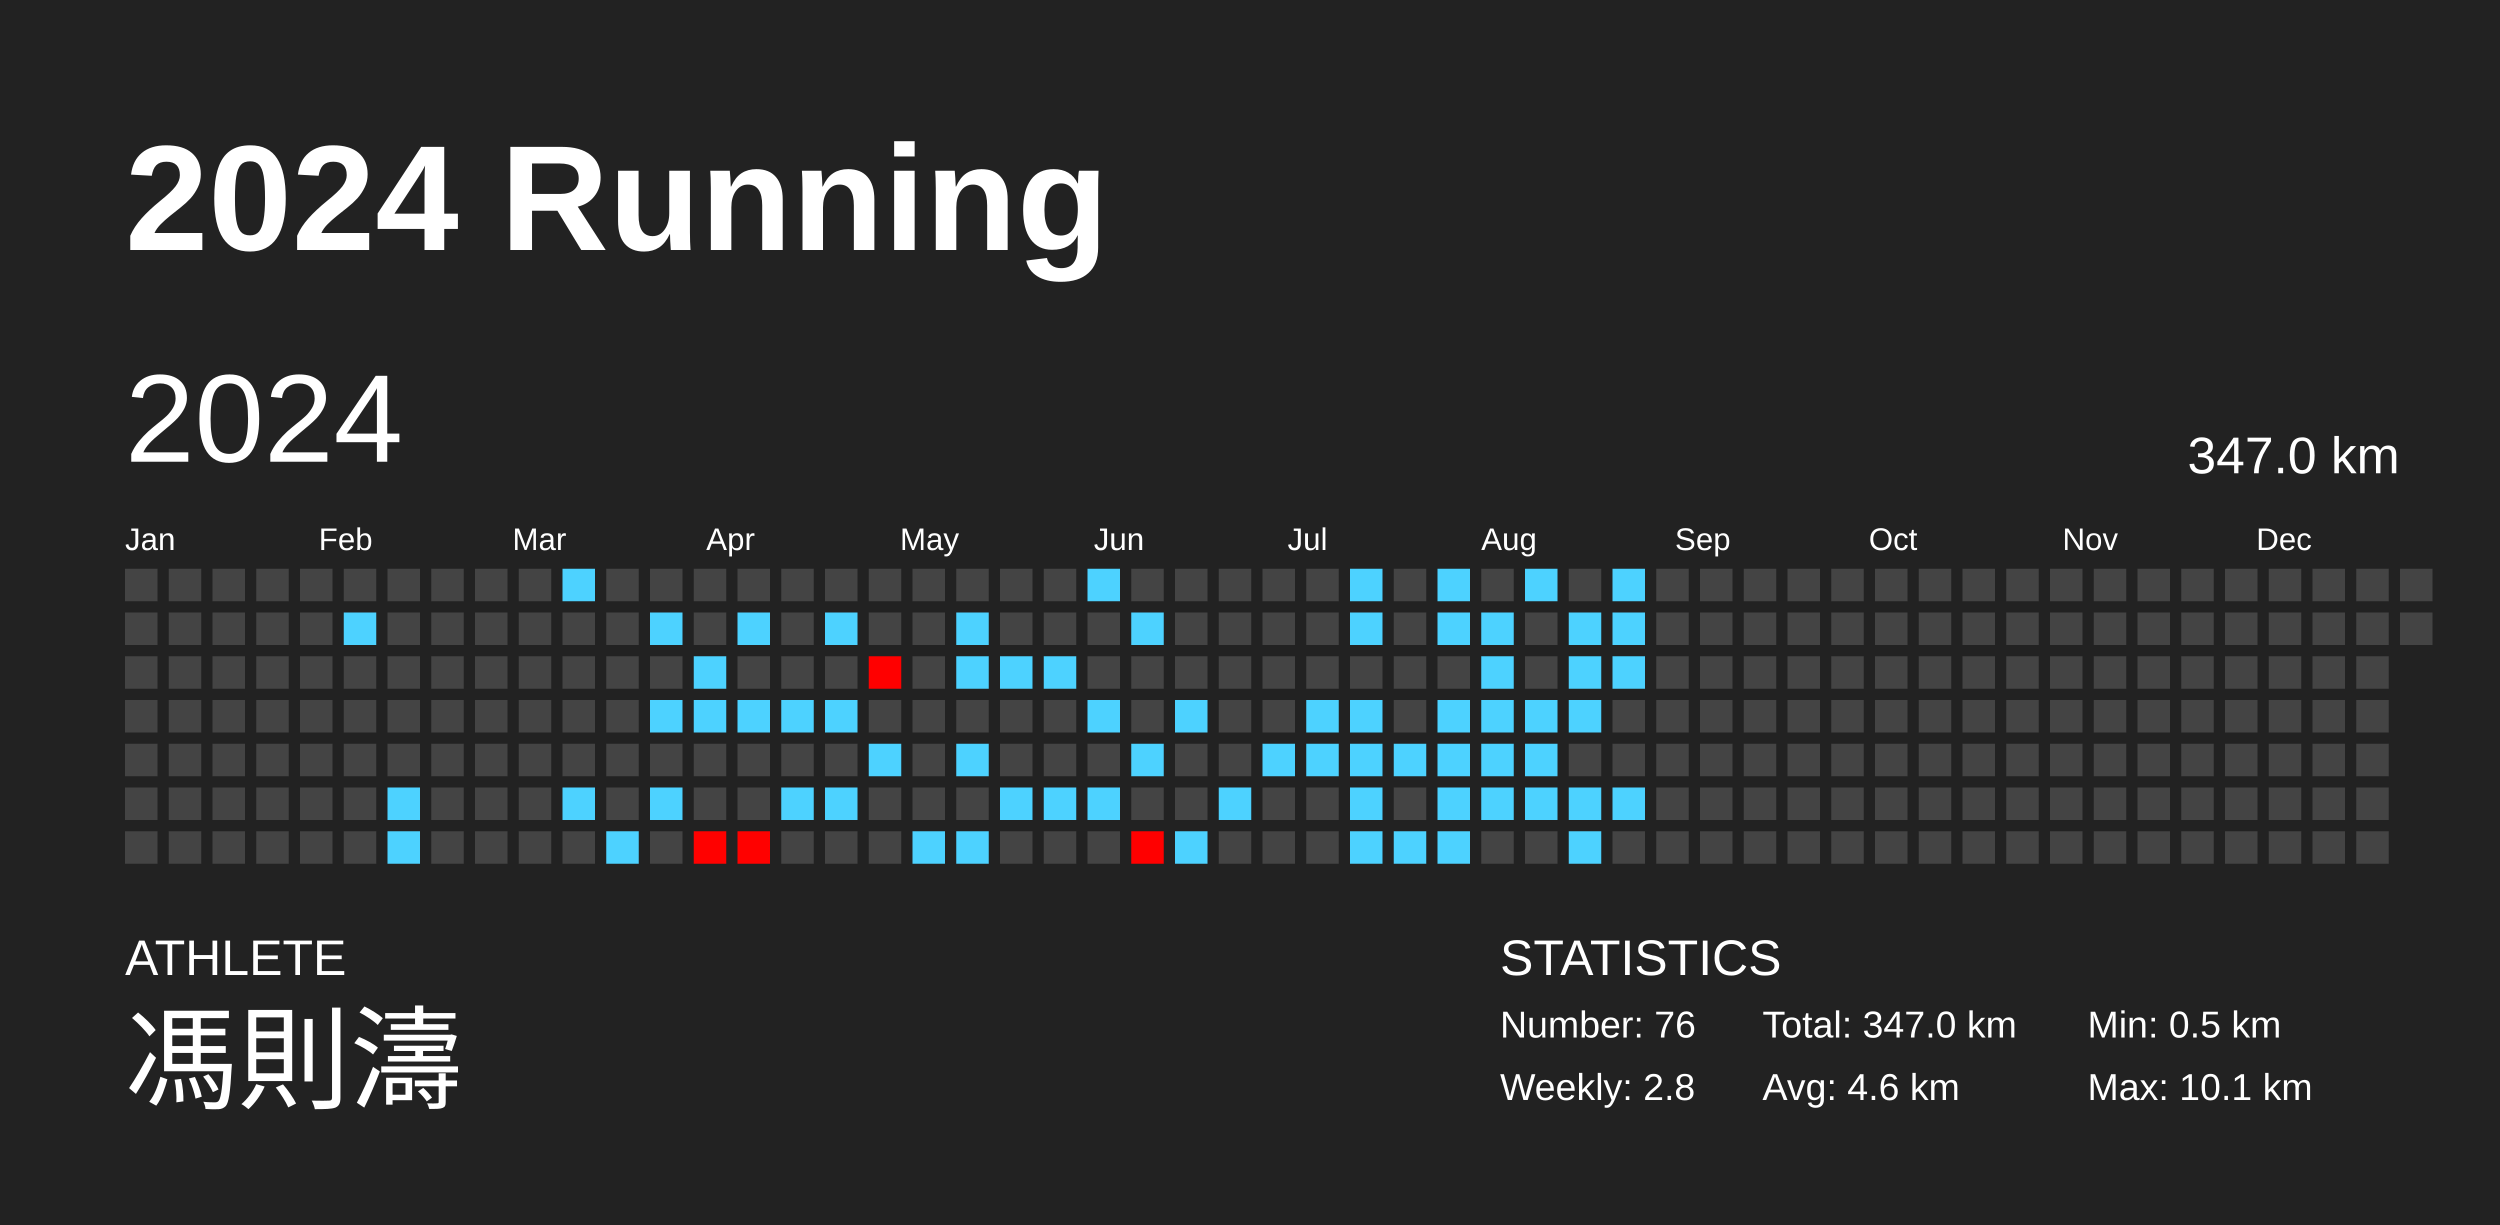
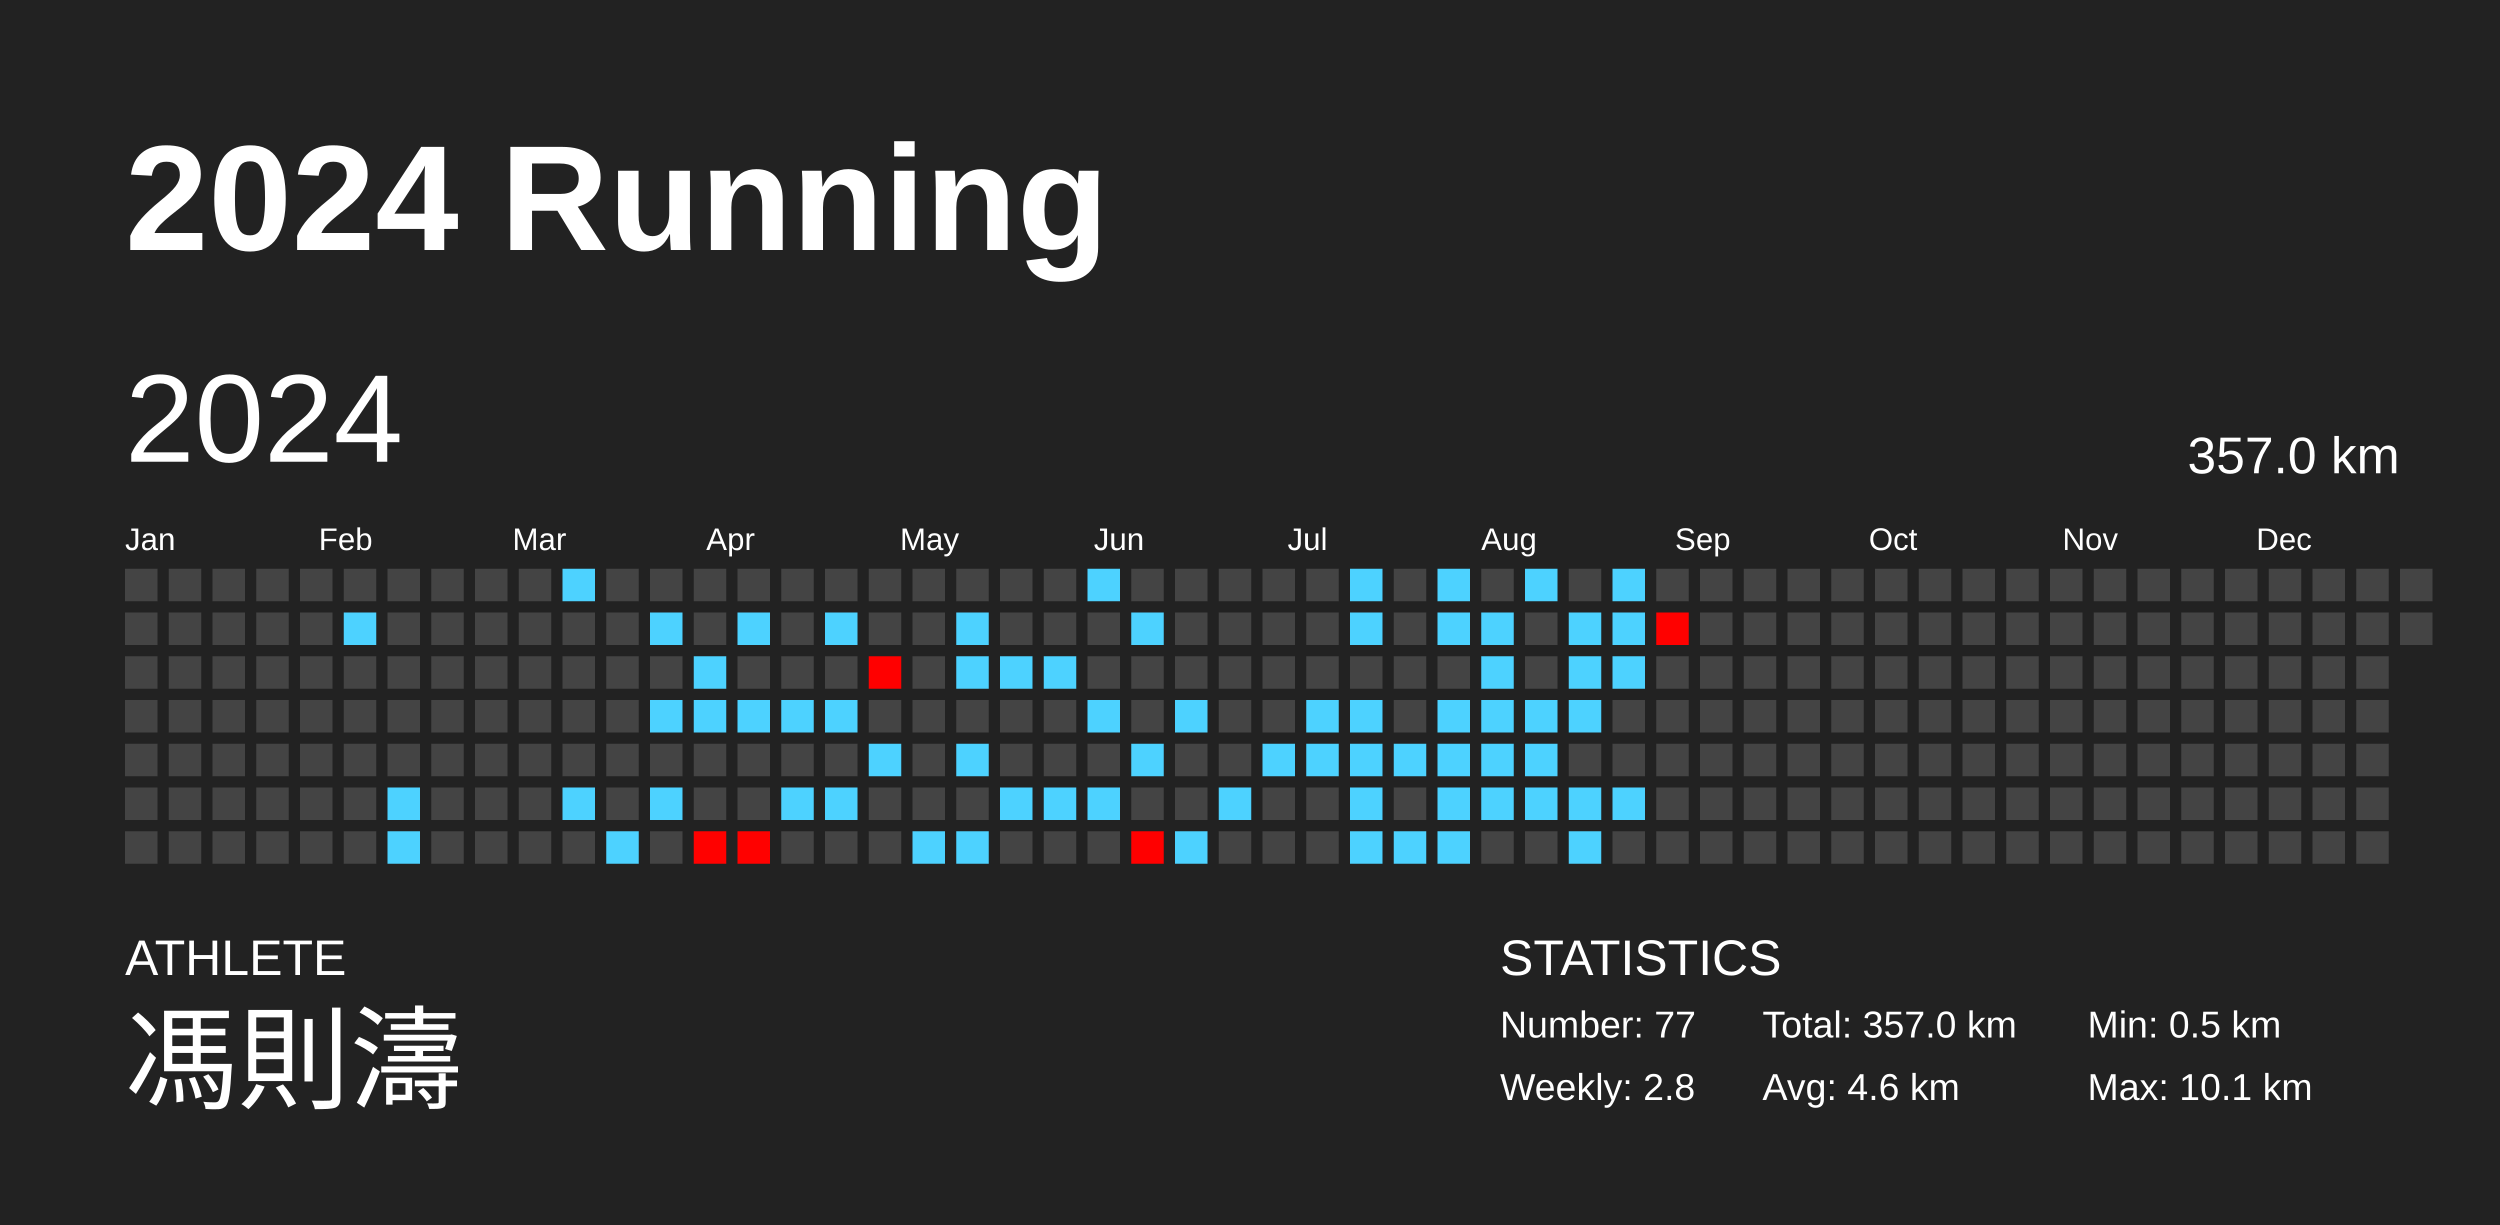
<svg xmlns="http://www.w3.org/2000/svg" baseProfile="full" height="98mm" version="1.1" viewBox="0,0,200,98" width="200mm">
  <defs />
  <rect fill="#222222" height="98" width="200" x="0" y="0" />
  <text fill="#FFFFFF" style="font-size:12px; font-family:Arial; font-weight:bold;" x="10" y="20">2024 Running</text>
  <text fill="#FFFFFF" style="font-size:4px; font-family:Arial" x="10" y="78">ATHLETE</text>
  <text fill="#FFFFFF" style="font-size:9px; font-family:Arial" x="10" y="88">馮則濤</text>
  <text fill="#FFFFFF" style="font-size:4px; font-family:Arial" x="120" y="78">STATISTICS</text>
-   <text fill="#FFFFFF" style="font-size:3px; font-family:Arial" x="120" y="83">Number: 76</text>
+   <text fill="#FFFFFF" style="font-size:3px; font-family:Arial" x="120" y="83">Number: 77</text>
  <text fill="#FFFFFF" style="font-size:3px; font-family:Arial" x="120" y="88">Weekly: 2.8</text>
-   <text fill="#FFFFFF" style="font-size:3px; font-family:Arial" x="141" y="83">Total: 347.0 km</text>
+   <text fill="#FFFFFF" style="font-size:3px; font-family:Arial" x="141" y="83">Total: 357.0 km</text>
  <text fill="#FFFFFF" style="font-size:3px; font-family:Arial" x="141" y="88">Avg: 4.6 km</text>
  <text fill="#FFFFFF" style="font-size:3px; font-family:Arial" x="167" y="83">Min: 0.5 km</text>
  <text fill="#FFFFFF" style="font-size:3px; font-family:Arial" x="167" y="88">Max: 10.1 km</text>
  <text dominant-baseline="hanging" fill="#FFFFFF" style="font-size:10.0px; font-family:Arial;" x="10" y="30">2024</text>
-   <text dominant-baseline="hanging" fill="#FFFFFF" style="font-size:4.125px; font-family:Arial;" x="175" y="35">347.0 km</text>
+   <text dominant-baseline="hanging" fill="#FFFFFF" style="font-size:4.125px; font-family:Arial;" x="175" y="35">357.0 km</text>
  <text fill="#FFFFFF" style="font-size:2.5px; font-family:Arial" x="10.0" y="44">Jan</text>
  <text fill="#FFFFFF" style="font-size:2.5px; font-family:Arial" x="25.5" y="44">Feb</text>
  <text fill="#FFFFFF" style="font-size:2.5px; font-family:Arial" x="41.0" y="44">Mar</text>
  <text fill="#FFFFFF" style="font-size:2.5px; font-family:Arial" x="56.5" y="44">Apr</text>
  <text fill="#FFFFFF" style="font-size:2.5px; font-family:Arial" x="72.0" y="44">May</text>
  <text fill="#FFFFFF" style="font-size:2.5px; font-family:Arial" x="87.5" y="44">Jun</text>
  <text fill="#FFFFFF" style="font-size:2.5px; font-family:Arial" x="103.0" y="44">Jul</text>
  <text fill="#FFFFFF" style="font-size:2.5px; font-family:Arial" x="118.5" y="44">Aug</text>
  <text fill="#FFFFFF" style="font-size:2.5px; font-family:Arial" x="134.0" y="44">Sep</text>
  <text fill="#FFFFFF" style="font-size:2.5px; font-family:Arial" x="149.5" y="44">Oct</text>
  <text fill="#FFFFFF" style="font-size:2.5px; font-family:Arial" x="165.0" y="44">Nov</text>
  <text fill="#FFFFFF" style="font-size:2.5px; font-family:Arial" x="180.5" y="44">Dec</text>
  <rect fill="#444444" height="2.6" width="2.6" x="10.0" y="45.5" />
  <rect fill="#444444" height="2.6" width="2.6" x="10.0" y="49.0" />
  <rect fill="#444444" height="2.6" width="2.6" x="10.0" y="52.5" />
  <rect fill="#444444" height="2.6" width="2.6" x="10.0" y="56.0" />
  <rect fill="#444444" height="2.6" width="2.6" x="10.0" y="59.5" />
  <rect fill="#444444" height="2.6" width="2.6" x="10.0" y="63.0" />
  <rect fill="#444444" height="2.6" width="2.6" x="10.0" y="66.5" />
  <rect fill="#444444" height="2.6" width="2.6" x="13.5" y="45.5" />
  <rect fill="#444444" height="2.6" width="2.6" x="13.5" y="49.0" />
  <rect fill="#444444" height="2.6" width="2.6" x="13.5" y="52.5" />
  <rect fill="#444444" height="2.6" width="2.6" x="13.5" y="56.0" />
  <rect fill="#444444" height="2.6" width="2.6" x="13.5" y="59.5" />
  <rect fill="#444444" height="2.6" width="2.6" x="13.5" y="63.0" />
  <rect fill="#444444" height="2.6" width="2.6" x="13.5" y="66.5" />
  <rect fill="#444444" height="2.6" width="2.6" x="17.0" y="45.5" />
  <rect fill="#444444" height="2.6" width="2.6" x="17.0" y="49.0" />
  <rect fill="#444444" height="2.6" width="2.6" x="17.0" y="52.5" />
  <rect fill="#444444" height="2.6" width="2.6" x="17.0" y="56.0" />
  <rect fill="#444444" height="2.6" width="2.6" x="17.0" y="59.5" />
  <rect fill="#444444" height="2.6" width="2.6" x="17.0" y="63.0" />
  <rect fill="#444444" height="2.6" width="2.6" x="17.0" y="66.5" />
  <rect fill="#444444" height="2.6" width="2.6" x="20.5" y="45.5" />
  <rect fill="#444444" height="2.6" width="2.6" x="20.5" y="49.0" />
  <rect fill="#444444" height="2.6" width="2.6" x="20.5" y="52.5" />
  <rect fill="#444444" height="2.6" width="2.6" x="20.5" y="56.0" />
  <rect fill="#444444" height="2.6" width="2.6" x="20.5" y="59.5" />
  <rect fill="#444444" height="2.6" width="2.6" x="20.5" y="63.0" />
  <rect fill="#444444" height="2.6" width="2.6" x="20.5" y="66.5" />
  <rect fill="#444444" height="2.6" width="2.6" x="24.0" y="45.5" />
  <rect fill="#444444" height="2.6" width="2.6" x="24.0" y="49.0" />
  <rect fill="#444444" height="2.6" width="2.6" x="24.0" y="52.5" />
  <rect fill="#444444" height="2.6" width="2.6" x="24.0" y="56.0" />
  <rect fill="#444444" height="2.6" width="2.6" x="24.0" y="59.5" />
  <rect fill="#444444" height="2.6" width="2.6" x="24.0" y="63.0" />
  <rect fill="#444444" height="2.6" width="2.6" x="24.0" y="66.5" />
  <rect fill="#444444" height="2.6" width="2.6" x="27.5" y="45.5" />
  <rect fill="#4dd2ff" height="2.6" width="2.6" x="27.5" y="49.0" />
  <rect fill="#444444" height="2.6" width="2.6" x="27.5" y="52.5" />
  <rect fill="#444444" height="2.6" width="2.6" x="27.5" y="56.0" />
  <rect fill="#444444" height="2.6" width="2.6" x="27.5" y="59.5" />
  <rect fill="#444444" height="2.6" width="2.6" x="27.5" y="63.0" />
  <rect fill="#444444" height="2.6" width="2.6" x="27.5" y="66.5" />
  <rect fill="#444444" height="2.6" width="2.6" x="31.0" y="45.5" />
  <rect fill="#444444" height="2.6" width="2.6" x="31.0" y="49.0" />
  <rect fill="#444444" height="2.6" width="2.6" x="31.0" y="52.5" />
  <rect fill="#444444" height="2.6" width="2.6" x="31.0" y="56.0" />
  <rect fill="#444444" height="2.6" width="2.6" x="31.0" y="59.5" />
  <rect fill="#4dd2ff" height="2.6" width="2.6" x="31.0" y="63.0" />
  <rect fill="#4dd2ff" height="2.6" width="2.6" x="31.0" y="66.5" />
  <rect fill="#444444" height="2.6" width="2.6" x="34.5" y="45.5" />
  <rect fill="#444444" height="2.6" width="2.6" x="34.5" y="49.0" />
  <rect fill="#444444" height="2.6" width="2.6" x="34.5" y="52.5" />
  <rect fill="#444444" height="2.6" width="2.6" x="34.5" y="56.0" />
  <rect fill="#444444" height="2.6" width="2.6" x="34.5" y="59.5" />
  <rect fill="#444444" height="2.6" width="2.6" x="34.5" y="63.0" />
  <rect fill="#444444" height="2.6" width="2.6" x="34.5" y="66.5" />
  <rect fill="#444444" height="2.6" width="2.6" x="38.0" y="45.5" />
  <rect fill="#444444" height="2.6" width="2.6" x="38.0" y="49.0" />
  <rect fill="#444444" height="2.6" width="2.6" x="38.0" y="52.5" />
  <rect fill="#444444" height="2.6" width="2.6" x="38.0" y="56.0" />
  <rect fill="#444444" height="2.6" width="2.6" x="38.0" y="59.5" />
  <rect fill="#444444" height="2.6" width="2.6" x="38.0" y="63.0" />
  <rect fill="#444444" height="2.6" width="2.6" x="38.0" y="66.5" />
  <rect fill="#444444" height="2.6" width="2.6" x="41.5" y="45.5" />
  <rect fill="#444444" height="2.6" width="2.6" x="41.5" y="49.0" />
  <rect fill="#444444" height="2.6" width="2.6" x="41.5" y="52.5" />
  <rect fill="#444444" height="2.6" width="2.6" x="41.5" y="56.0" />
  <rect fill="#444444" height="2.6" width="2.6" x="41.5" y="59.5" />
  <rect fill="#444444" height="2.6" width="2.6" x="41.5" y="63.0" />
  <rect fill="#444444" height="2.6" width="2.6" x="41.5" y="66.5" />
  <rect fill="#4dd2ff" height="2.6" width="2.6" x="45.0" y="45.5" />
  <rect fill="#444444" height="2.6" width="2.6" x="45.0" y="49.0" />
  <rect fill="#444444" height="2.6" width="2.6" x="45.0" y="52.5" />
  <rect fill="#444444" height="2.6" width="2.6" x="45.0" y="56.0" />
  <rect fill="#444444" height="2.6" width="2.6" x="45.0" y="59.5" />
  <rect fill="#4dd2ff" height="2.6" width="2.6" x="45.0" y="63.0" />
  <rect fill="#444444" height="2.6" width="2.6" x="45.0" y="66.5" />
  <rect fill="#444444" height="2.6" width="2.6" x="48.5" y="45.5" />
  <rect fill="#444444" height="2.6" width="2.6" x="48.5" y="49.0" />
  <rect fill="#444444" height="2.6" width="2.6" x="48.5" y="52.5" />
  <rect fill="#444444" height="2.6" width="2.6" x="48.5" y="56.0" />
  <rect fill="#444444" height="2.6" width="2.6" x="48.5" y="59.5" />
  <rect fill="#444444" height="2.6" width="2.6" x="48.5" y="63.0" />
  <rect fill="#4dd2ff" height="2.6" width="2.6" x="48.5" y="66.5" />
  <rect fill="#444444" height="2.6" width="2.6" x="52.0" y="45.5" />
  <rect fill="#4dd2ff" height="2.6" width="2.6" x="52.0" y="49.0" />
  <rect fill="#444444" height="2.6" width="2.6" x="52.0" y="52.5" />
  <rect fill="#4dd2ff" height="2.6" width="2.6" x="52.0" y="56.0" />
  <rect fill="#444444" height="2.6" width="2.6" x="52.0" y="59.5" />
  <rect fill="#4dd2ff" height="2.6" width="2.6" x="52.0" y="63.0" />
  <rect fill="#444444" height="2.6" width="2.6" x="52.0" y="66.5" />
  <rect fill="#444444" height="2.6" width="2.6" x="55.5" y="45.5" />
  <rect fill="#444444" height="2.6" width="2.6" x="55.5" y="49.0" />
  <rect fill="#4dd2ff" height="2.6" width="2.6" x="55.5" y="52.5" />
  <rect fill="#4dd2ff" height="2.6" width="2.6" x="55.5" y="56.0" />
  <rect fill="#444444" height="2.6" width="2.6" x="55.5" y="59.5" />
  <rect fill="#444444" height="2.6" width="2.6" x="55.5" y="63.0" />
  <rect fill="#ff0100" height="2.6" width="2.6" x="55.5" y="66.5" />
  <rect fill="#444444" height="2.6" width="2.6" x="59.0" y="45.5" />
  <rect fill="#4dd2ff" height="2.6" width="2.6" x="59.0" y="49.0" />
  <rect fill="#444444" height="2.6" width="2.6" x="59.0" y="52.5" />
  <rect fill="#4dd2ff" height="2.6" width="2.6" x="59.0" y="56.0" />
  <rect fill="#444444" height="2.6" width="2.6" x="59.0" y="59.5" />
  <rect fill="#444444" height="2.6" width="2.6" x="59.0" y="63.0" />
  <rect fill="#ff0100" height="2.6" width="2.6" x="59.0" y="66.5" />
  <rect fill="#444444" height="2.6" width="2.6" x="62.5" y="45.5" />
  <rect fill="#444444" height="2.6" width="2.6" x="62.5" y="49.0" />
  <rect fill="#444444" height="2.6" width="2.6" x="62.5" y="52.5" />
  <rect fill="#4dd2ff" height="2.6" width="2.6" x="62.5" y="56.0" />
  <rect fill="#444444" height="2.6" width="2.6" x="62.5" y="59.5" />
  <rect fill="#4dd2ff" height="2.6" width="2.6" x="62.5" y="63.0" />
  <rect fill="#444444" height="2.6" width="2.6" x="62.5" y="66.5" />
  <rect fill="#444444" height="2.6" width="2.6" x="66.0" y="45.5" />
  <rect fill="#4dd2ff" height="2.6" width="2.6" x="66.0" y="49.0" />
  <rect fill="#444444" height="2.6" width="2.6" x="66.0" y="52.5" />
  <rect fill="#4dd2ff" height="2.6" width="2.6" x="66.0" y="56.0" />
  <rect fill="#444444" height="2.6" width="2.6" x="66.0" y="59.5" />
  <rect fill="#4dd2ff" height="2.6" width="2.6" x="66.0" y="63.0" />
  <rect fill="#444444" height="2.6" width="2.6" x="66.0" y="66.5" />
  <rect fill="#444444" height="2.6" width="2.6" x="69.5" y="45.5" />
  <rect fill="#444444" height="2.6" width="2.6" x="69.5" y="49.0" />
  <rect fill="#ff0000" height="2.6" width="2.6" x="69.5" y="52.5" />
  <rect fill="#444444" height="2.6" width="2.6" x="69.5" y="56.0" />
  <rect fill="#4dd2ff" height="2.6" width="2.6" x="69.5" y="59.5" />
  <rect fill="#444444" height="2.6" width="2.6" x="69.5" y="63.0" />
  <rect fill="#444444" height="2.6" width="2.6" x="69.5" y="66.5" />
  <rect fill="#444444" height="2.6" width="2.6" x="73.0" y="45.5" />
  <rect fill="#444444" height="2.6" width="2.6" x="73.0" y="49.0" />
  <rect fill="#444444" height="2.6" width="2.6" x="73.0" y="52.5" />
  <rect fill="#444444" height="2.6" width="2.6" x="73.0" y="56.0" />
  <rect fill="#444444" height="2.6" width="2.6" x="73.0" y="59.5" />
  <rect fill="#444444" height="2.6" width="2.6" x="73.0" y="63.0" />
  <rect fill="#4dd2ff" height="2.6" width="2.6" x="73.0" y="66.5" />
  <rect fill="#444444" height="2.6" width="2.6" x="76.5" y="45.5" />
  <rect fill="#4dd2ff" height="2.6" width="2.6" x="76.5" y="49.0" />
  <rect fill="#4dd2ff" height="2.6" width="2.6" x="76.5" y="52.5" />
  <rect fill="#444444" height="2.6" width="2.6" x="76.5" y="56.0" />
  <rect fill="#4dd2ff" height="2.6" width="2.6" x="76.5" y="59.5" />
  <rect fill="#444444" height="2.6" width="2.6" x="76.5" y="63.0" />
  <rect fill="#4dd2ff" height="2.6" width="2.6" x="76.5" y="66.5" />
  <rect fill="#444444" height="2.6" width="2.6" x="80.0" y="45.5" />
  <rect fill="#444444" height="2.6" width="2.6" x="80.0" y="49.0" />
  <rect fill="#4dd2ff" height="2.6" width="2.6" x="80.0" y="52.5" />
  <rect fill="#444444" height="2.6" width="2.6" x="80.0" y="56.0" />
  <rect fill="#444444" height="2.6" width="2.6" x="80.0" y="59.5" />
  <rect fill="#4dd2ff" height="2.6" width="2.6" x="80.0" y="63.0" />
  <rect fill="#444444" height="2.6" width="2.6" x="80.0" y="66.5" />
  <rect fill="#444444" height="2.6" width="2.6" x="83.5" y="45.5" />
  <rect fill="#444444" height="2.6" width="2.6" x="83.5" y="49.0" />
  <rect fill="#4dd2ff" height="2.6" width="2.6" x="83.5" y="52.5" />
  <rect fill="#444444" height="2.6" width="2.6" x="83.5" y="56.0" />
  <rect fill="#444444" height="2.6" width="2.6" x="83.5" y="59.5" />
  <rect fill="#4dd2ff" height="2.6" width="2.6" x="83.5" y="63.0" />
  <rect fill="#444444" height="2.6" width="2.6" x="83.5" y="66.5" />
  <rect fill="#4dd2ff" height="2.6" width="2.6" x="87.0" y="45.5" />
  <rect fill="#444444" height="2.6" width="2.6" x="87.0" y="49.0" />
  <rect fill="#444444" height="2.6" width="2.6" x="87.0" y="52.5" />
  <rect fill="#4dd2ff" height="2.6" width="2.6" x="87.0" y="56.0" />
  <rect fill="#444444" height="2.6" width="2.6" x="87.0" y="59.5" />
  <rect fill="#4dd2ff" height="2.6" width="2.6" x="87.0" y="63.0" />
  <rect fill="#444444" height="2.6" width="2.6" x="87.0" y="66.5" />
  <rect fill="#444444" height="2.6" width="2.6" x="90.5" y="45.5" />
  <rect fill="#4dd2ff" height="2.6" width="2.6" x="90.5" y="49.0" />
  <rect fill="#444444" height="2.6" width="2.6" x="90.5" y="52.5" />
  <rect fill="#444444" height="2.6" width="2.6" x="90.5" y="56.0" />
  <rect fill="#4dd2ff" height="2.6" width="2.6" x="90.5" y="59.5" />
  <rect fill="#444444" height="2.6" width="2.6" x="90.5" y="63.0" />
  <rect fill="#ff0000" height="2.6" width="2.6" x="90.5" y="66.5" />
  <rect fill="#444444" height="2.6" width="2.6" x="94.0" y="45.5" />
  <rect fill="#444444" height="2.6" width="2.6" x="94.0" y="49.0" />
  <rect fill="#444444" height="2.6" width="2.6" x="94.0" y="52.5" />
  <rect fill="#4dd2ff" height="2.6" width="2.6" x="94.0" y="56.0" />
  <rect fill="#444444" height="2.6" width="2.6" x="94.0" y="59.5" />
  <rect fill="#444444" height="2.6" width="2.6" x="94.0" y="63.0" />
  <rect fill="#4dd2ff" height="2.6" width="2.6" x="94.0" y="66.5" />
  <rect fill="#444444" height="2.6" width="2.6" x="97.5" y="45.5" />
  <rect fill="#444444" height="2.6" width="2.6" x="97.5" y="49.0" />
  <rect fill="#444444" height="2.6" width="2.6" x="97.5" y="52.5" />
  <rect fill="#444444" height="2.6" width="2.6" x="97.5" y="56.0" />
  <rect fill="#444444" height="2.6" width="2.6" x="97.5" y="59.5" />
  <rect fill="#4dd2ff" height="2.6" width="2.6" x="97.5" y="63.0" />
  <rect fill="#444444" height="2.6" width="2.6" x="97.5" y="66.5" />
  <rect fill="#444444" height="2.6" width="2.6" x="101.0" y="45.5" />
  <rect fill="#444444" height="2.6" width="2.6" x="101.0" y="49.0" />
  <rect fill="#444444" height="2.6" width="2.6" x="101.0" y="52.5" />
  <rect fill="#444444" height="2.6" width="2.6" x="101.0" y="56.0" />
  <rect fill="#4dd2ff" height="2.6" width="2.6" x="101.0" y="59.5" />
  <rect fill="#444444" height="2.6" width="2.6" x="101.0" y="63.0" />
  <rect fill="#444444" height="2.6" width="2.6" x="101.0" y="66.5" />
  <rect fill="#444444" height="2.6" width="2.6" x="104.5" y="45.5" />
  <rect fill="#444444" height="2.6" width="2.6" x="104.5" y="49.0" />
  <rect fill="#444444" height="2.6" width="2.6" x="104.5" y="52.5" />
  <rect fill="#4dd2ff" height="2.6" width="2.6" x="104.5" y="56.0" />
  <rect fill="#4dd2ff" height="2.6" width="2.6" x="104.5" y="59.5" />
  <rect fill="#444444" height="2.6" width="2.6" x="104.5" y="63.0" />
  <rect fill="#444444" height="2.6" width="2.6" x="104.5" y="66.5" />
  <rect fill="#4dd2ff" height="2.6" width="2.6" x="108.0" y="45.5" />
  <rect fill="#4dd2ff" height="2.6" width="2.6" x="108.0" y="49.0" />
  <rect fill="#444444" height="2.6" width="2.6" x="108.0" y="52.5" />
  <rect fill="#4dd2ff" height="2.6" width="2.6" x="108.0" y="56.0" />
  <rect fill="#4dd2ff" height="2.6" width="2.6" x="108.0" y="59.5" />
  <rect fill="#4dd2ff" height="2.6" width="2.6" x="108.0" y="63.0" />
  <rect fill="#4dd2ff" height="2.6" width="2.6" x="108.0" y="66.5" />
  <rect fill="#444444" height="2.6" width="2.6" x="111.5" y="45.5" />
  <rect fill="#444444" height="2.6" width="2.6" x="111.5" y="49.0" />
  <rect fill="#444444" height="2.6" width="2.6" x="111.5" y="52.5" />
  <rect fill="#444444" height="2.6" width="2.6" x="111.5" y="56.0" />
  <rect fill="#4dd2ff" height="2.6" width="2.6" x="111.5" y="59.5" />
  <rect fill="#444444" height="2.6" width="2.6" x="111.5" y="63.0" />
  <rect fill="#4dd2ff" height="2.6" width="2.6" x="111.5" y="66.5" />
  <rect fill="#4dd2ff" height="2.6" width="2.6" x="115.0" y="45.5" />
  <rect fill="#4dd2ff" height="2.6" width="2.6" x="115.0" y="49.0" />
  <rect fill="#444444" height="2.6" width="2.6" x="115.0" y="52.5" />
  <rect fill="#4dd2ff" height="2.6" width="2.6" x="115.0" y="56.0" />
  <rect fill="#4dd2ff" height="2.6" width="2.6" x="115.0" y="59.5" />
  <rect fill="#4dd2ff" height="2.6" width="2.6" x="115.0" y="63.0" />
  <rect fill="#4dd2ff" height="2.6" width="2.6" x="115.0" y="66.5" />
  <rect fill="#444444" height="2.6" width="2.6" x="118.5" y="45.5" />
  <rect fill="#4dd2ff" height="2.6" width="2.6" x="118.5" y="49.0" />
  <rect fill="#4dd2ff" height="2.6" width="2.6" x="118.5" y="52.5" />
  <rect fill="#4dd2ff" height="2.6" width="2.6" x="118.5" y="56.0" />
  <rect fill="#4dd2ff" height="2.6" width="2.6" x="118.5" y="59.5" />
  <rect fill="#4dd2ff" height="2.6" width="2.6" x="118.5" y="63.0" />
  <rect fill="#444444" height="2.6" width="2.6" x="118.5" y="66.5" />
  <rect fill="#4dd2ff" height="2.6" width="2.6" x="122.0" y="45.5" />
  <rect fill="#444444" height="2.6" width="2.6" x="122.0" y="49.0" />
  <rect fill="#444444" height="2.6" width="2.6" x="122.0" y="52.5" />
  <rect fill="#4dd2ff" height="2.6" width="2.6" x="122.0" y="56.0" />
  <rect fill="#4dd2ff" height="2.6" width="2.6" x="122.0" y="59.5" />
  <rect fill="#4dd2ff" height="2.6" width="2.6" x="122.0" y="63.0" />
  <rect fill="#444444" height="2.6" width="2.6" x="122.0" y="66.5" />
  <rect fill="#444444" height="2.6" width="2.6" x="125.5" y="45.5" />
  <rect fill="#4dd2ff" height="2.6" width="2.6" x="125.5" y="49.0" />
  <rect fill="#4dd2ff" height="2.6" width="2.6" x="125.5" y="52.5" />
  <rect fill="#4dd2ff" height="2.6" width="2.6" x="125.5" y="56.0" />
  <rect fill="#444444" height="2.6" width="2.6" x="125.5" y="59.5" />
  <rect fill="#4dd2ff" height="2.6" width="2.6" x="125.5" y="63.0" />
  <rect fill="#4dd2ff" height="2.6" width="2.6" x="125.5" y="66.5" />
  <rect fill="#4dd2ff" height="2.6" width="2.6" x="129.0" y="45.5" />
  <rect fill="#4dd2ff" height="2.6" width="2.6" x="129.0" y="49.0" />
  <rect fill="#4dd2ff" height="2.6" width="2.6" x="129.0" y="52.5" />
  <rect fill="#444444" height="2.6" width="2.6" x="129.0" y="56.0" />
  <rect fill="#444444" height="2.6" width="2.6" x="129.0" y="59.5" />
  <rect fill="#4dd2ff" height="2.6" width="2.6" x="129.0" y="63.0" />
  <rect fill="#444444" height="2.6" width="2.6" x="129.0" y="66.5" />
  <rect fill="#444444" height="2.6" width="2.6" x="132.5" y="45.5" />
-   <rect fill="#444444" height="2.6" width="2.6" x="132.5" y="49.0" />
+   <rect fill="#ff0100" height="2.6" width="2.6" x="132.5" y="49.0" />
  <rect fill="#444444" height="2.6" width="2.6" x="132.5" y="52.5" />
  <rect fill="#444444" height="2.6" width="2.6" x="132.5" y="56.0" />
  <rect fill="#444444" height="2.6" width="2.6" x="132.5" y="59.5" />
  <rect fill="#444444" height="2.6" width="2.6" x="132.5" y="63.0" />
  <rect fill="#444444" height="2.6" width="2.6" x="132.5" y="66.5" />
  <rect fill="#444444" height="2.6" width="2.6" x="136.0" y="45.5" />
  <rect fill="#444444" height="2.6" width="2.6" x="136.0" y="49.0" />
  <rect fill="#444444" height="2.6" width="2.6" x="136.0" y="52.5" />
  <rect fill="#444444" height="2.6" width="2.6" x="136.0" y="56.0" />
  <rect fill="#444444" height="2.6" width="2.6" x="136.0" y="59.5" />
  <rect fill="#444444" height="2.6" width="2.6" x="136.0" y="63.0" />
  <rect fill="#444444" height="2.6" width="2.6" x="136.0" y="66.5" />
  <rect fill="#444444" height="2.6" width="2.6" x="139.5" y="45.5" />
  <rect fill="#444444" height="2.6" width="2.6" x="139.5" y="49.0" />
  <rect fill="#444444" height="2.6" width="2.6" x="139.5" y="52.5" />
  <rect fill="#444444" height="2.6" width="2.6" x="139.5" y="56.0" />
  <rect fill="#444444" height="2.6" width="2.6" x="139.5" y="59.5" />
  <rect fill="#444444" height="2.6" width="2.6" x="139.5" y="63.0" />
  <rect fill="#444444" height="2.6" width="2.6" x="139.5" y="66.5" />
  <rect fill="#444444" height="2.6" width="2.6" x="143.0" y="45.5" />
  <rect fill="#444444" height="2.6" width="2.6" x="143.0" y="49.0" />
  <rect fill="#444444" height="2.6" width="2.6" x="143.0" y="52.5" />
  <rect fill="#444444" height="2.6" width="2.6" x="143.0" y="56.0" />
  <rect fill="#444444" height="2.6" width="2.6" x="143.0" y="59.5" />
  <rect fill="#444444" height="2.6" width="2.6" x="143.0" y="63.0" />
  <rect fill="#444444" height="2.6" width="2.6" x="143.0" y="66.5" />
  <rect fill="#444444" height="2.6" width="2.6" x="146.5" y="45.5" />
  <rect fill="#444444" height="2.6" width="2.6" x="146.5" y="49.0" />
  <rect fill="#444444" height="2.6" width="2.6" x="146.5" y="52.5" />
  <rect fill="#444444" height="2.6" width="2.6" x="146.5" y="56.0" />
  <rect fill="#444444" height="2.6" width="2.6" x="146.5" y="59.5" />
  <rect fill="#444444" height="2.6" width="2.6" x="146.5" y="63.0" />
  <rect fill="#444444" height="2.6" width="2.6" x="146.5" y="66.5" />
  <rect fill="#444444" height="2.6" width="2.6" x="150.0" y="45.5" />
  <rect fill="#444444" height="2.6" width="2.6" x="150.0" y="49.0" />
  <rect fill="#444444" height="2.6" width="2.6" x="150.0" y="52.5" />
  <rect fill="#444444" height="2.6" width="2.6" x="150.0" y="56.0" />
  <rect fill="#444444" height="2.6" width="2.6" x="150.0" y="59.5" />
  <rect fill="#444444" height="2.6" width="2.6" x="150.0" y="63.0" />
  <rect fill="#444444" height="2.6" width="2.6" x="150.0" y="66.5" />
  <rect fill="#444444" height="2.6" width="2.6" x="153.5" y="45.5" />
  <rect fill="#444444" height="2.6" width="2.6" x="153.5" y="49.0" />
  <rect fill="#444444" height="2.6" width="2.6" x="153.5" y="52.5" />
  <rect fill="#444444" height="2.6" width="2.6" x="153.5" y="56.0" />
  <rect fill="#444444" height="2.6" width="2.6" x="153.5" y="59.5" />
  <rect fill="#444444" height="2.6" width="2.6" x="153.5" y="63.0" />
  <rect fill="#444444" height="2.6" width="2.6" x="153.5" y="66.5" />
  <rect fill="#444444" height="2.6" width="2.6" x="157.0" y="45.5" />
  <rect fill="#444444" height="2.6" width="2.6" x="157.0" y="49.0" />
  <rect fill="#444444" height="2.6" width="2.6" x="157.0" y="52.5" />
  <rect fill="#444444" height="2.6" width="2.6" x="157.0" y="56.0" />
  <rect fill="#444444" height="2.6" width="2.6" x="157.0" y="59.5" />
  <rect fill="#444444" height="2.6" width="2.6" x="157.0" y="63.0" />
  <rect fill="#444444" height="2.6" width="2.6" x="157.0" y="66.5" />
  <rect fill="#444444" height="2.6" width="2.6" x="160.5" y="45.5" />
  <rect fill="#444444" height="2.6" width="2.6" x="160.5" y="49.0" />
  <rect fill="#444444" height="2.6" width="2.6" x="160.5" y="52.5" />
  <rect fill="#444444" height="2.6" width="2.6" x="160.5" y="56.0" />
  <rect fill="#444444" height="2.6" width="2.6" x="160.5" y="59.5" />
  <rect fill="#444444" height="2.6" width="2.6" x="160.5" y="63.0" />
  <rect fill="#444444" height="2.6" width="2.6" x="160.5" y="66.5" />
  <rect fill="#444444" height="2.6" width="2.6" x="164.0" y="45.5" />
  <rect fill="#444444" height="2.6" width="2.6" x="164.0" y="49.0" />
  <rect fill="#444444" height="2.6" width="2.6" x="164.0" y="52.5" />
  <rect fill="#444444" height="2.6" width="2.6" x="164.0" y="56.0" />
  <rect fill="#444444" height="2.6" width="2.6" x="164.0" y="59.5" />
  <rect fill="#444444" height="2.6" width="2.6" x="164.0" y="63.0" />
  <rect fill="#444444" height="2.6" width="2.6" x="164.0" y="66.5" />
  <rect fill="#444444" height="2.6" width="2.6" x="167.5" y="45.5" />
  <rect fill="#444444" height="2.6" width="2.6" x="167.5" y="49.0" />
  <rect fill="#444444" height="2.6" width="2.6" x="167.5" y="52.5" />
  <rect fill="#444444" height="2.6" width="2.6" x="167.5" y="56.0" />
  <rect fill="#444444" height="2.6" width="2.6" x="167.5" y="59.5" />
  <rect fill="#444444" height="2.6" width="2.6" x="167.5" y="63.0" />
  <rect fill="#444444" height="2.6" width="2.6" x="167.5" y="66.5" />
  <rect fill="#444444" height="2.6" width="2.6" x="171.0" y="45.5" />
  <rect fill="#444444" height="2.6" width="2.6" x="171.0" y="49.0" />
  <rect fill="#444444" height="2.6" width="2.6" x="171.0" y="52.5" />
  <rect fill="#444444" height="2.6" width="2.6" x="171.0" y="56.0" />
  <rect fill="#444444" height="2.6" width="2.6" x="171.0" y="59.5" />
  <rect fill="#444444" height="2.6" width="2.6" x="171.0" y="63.0" />
  <rect fill="#444444" height="2.6" width="2.6" x="171.0" y="66.5" />
  <rect fill="#444444" height="2.6" width="2.6" x="174.5" y="45.5" />
  <rect fill="#444444" height="2.6" width="2.6" x="174.5" y="49.0" />
  <rect fill="#444444" height="2.6" width="2.6" x="174.5" y="52.5" />
  <rect fill="#444444" height="2.6" width="2.6" x="174.5" y="56.0" />
  <rect fill="#444444" height="2.6" width="2.6" x="174.5" y="59.5" />
  <rect fill="#444444" height="2.6" width="2.6" x="174.5" y="63.0" />
  <rect fill="#444444" height="2.6" width="2.6" x="174.5" y="66.5" />
  <rect fill="#444444" height="2.6" width="2.6" x="178.0" y="45.5" />
  <rect fill="#444444" height="2.6" width="2.6" x="178.0" y="49.0" />
  <rect fill="#444444" height="2.6" width="2.6" x="178.0" y="52.5" />
  <rect fill="#444444" height="2.6" width="2.6" x="178.0" y="56.0" />
  <rect fill="#444444" height="2.6" width="2.6" x="178.0" y="59.5" />
  <rect fill="#444444" height="2.6" width="2.6" x="178.0" y="63.0" />
  <rect fill="#444444" height="2.6" width="2.6" x="178.0" y="66.5" />
  <rect fill="#444444" height="2.6" width="2.6" x="181.5" y="45.5" />
  <rect fill="#444444" height="2.6" width="2.6" x="181.5" y="49.0" />
  <rect fill="#444444" height="2.6" width="2.6" x="181.5" y="52.5" />
  <rect fill="#444444" height="2.6" width="2.6" x="181.5" y="56.0" />
  <rect fill="#444444" height="2.6" width="2.6" x="181.5" y="59.5" />
  <rect fill="#444444" height="2.6" width="2.6" x="181.5" y="63.0" />
  <rect fill="#444444" height="2.6" width="2.6" x="181.5" y="66.5" />
  <rect fill="#444444" height="2.6" width="2.6" x="185.0" y="45.5" />
  <rect fill="#444444" height="2.6" width="2.6" x="185.0" y="49.0" />
  <rect fill="#444444" height="2.6" width="2.6" x="185.0" y="52.5" />
  <rect fill="#444444" height="2.6" width="2.6" x="185.0" y="56.0" />
  <rect fill="#444444" height="2.6" width="2.6" x="185.0" y="59.5" />
  <rect fill="#444444" height="2.6" width="2.6" x="185.0" y="63.0" />
  <rect fill="#444444" height="2.6" width="2.6" x="185.0" y="66.5" />
  <rect fill="#444444" height="2.6" width="2.6" x="188.5" y="45.5" />
  <rect fill="#444444" height="2.6" width="2.6" x="188.5" y="49.0" />
  <rect fill="#444444" height="2.6" width="2.6" x="188.5" y="52.5" />
  <rect fill="#444444" height="2.6" width="2.6" x="188.5" y="56.0" />
  <rect fill="#444444" height="2.6" width="2.6" x="188.5" y="59.5" />
  <rect fill="#444444" height="2.6" width="2.6" x="188.5" y="63.0" />
  <rect fill="#444444" height="2.6" width="2.6" x="188.5" y="66.5" />
  <rect fill="#444444" height="2.6" width="2.6" x="192.0" y="45.5" />
  <rect fill="#444444" height="2.6" width="2.6" x="192.0" y="49.0" />
</svg>
